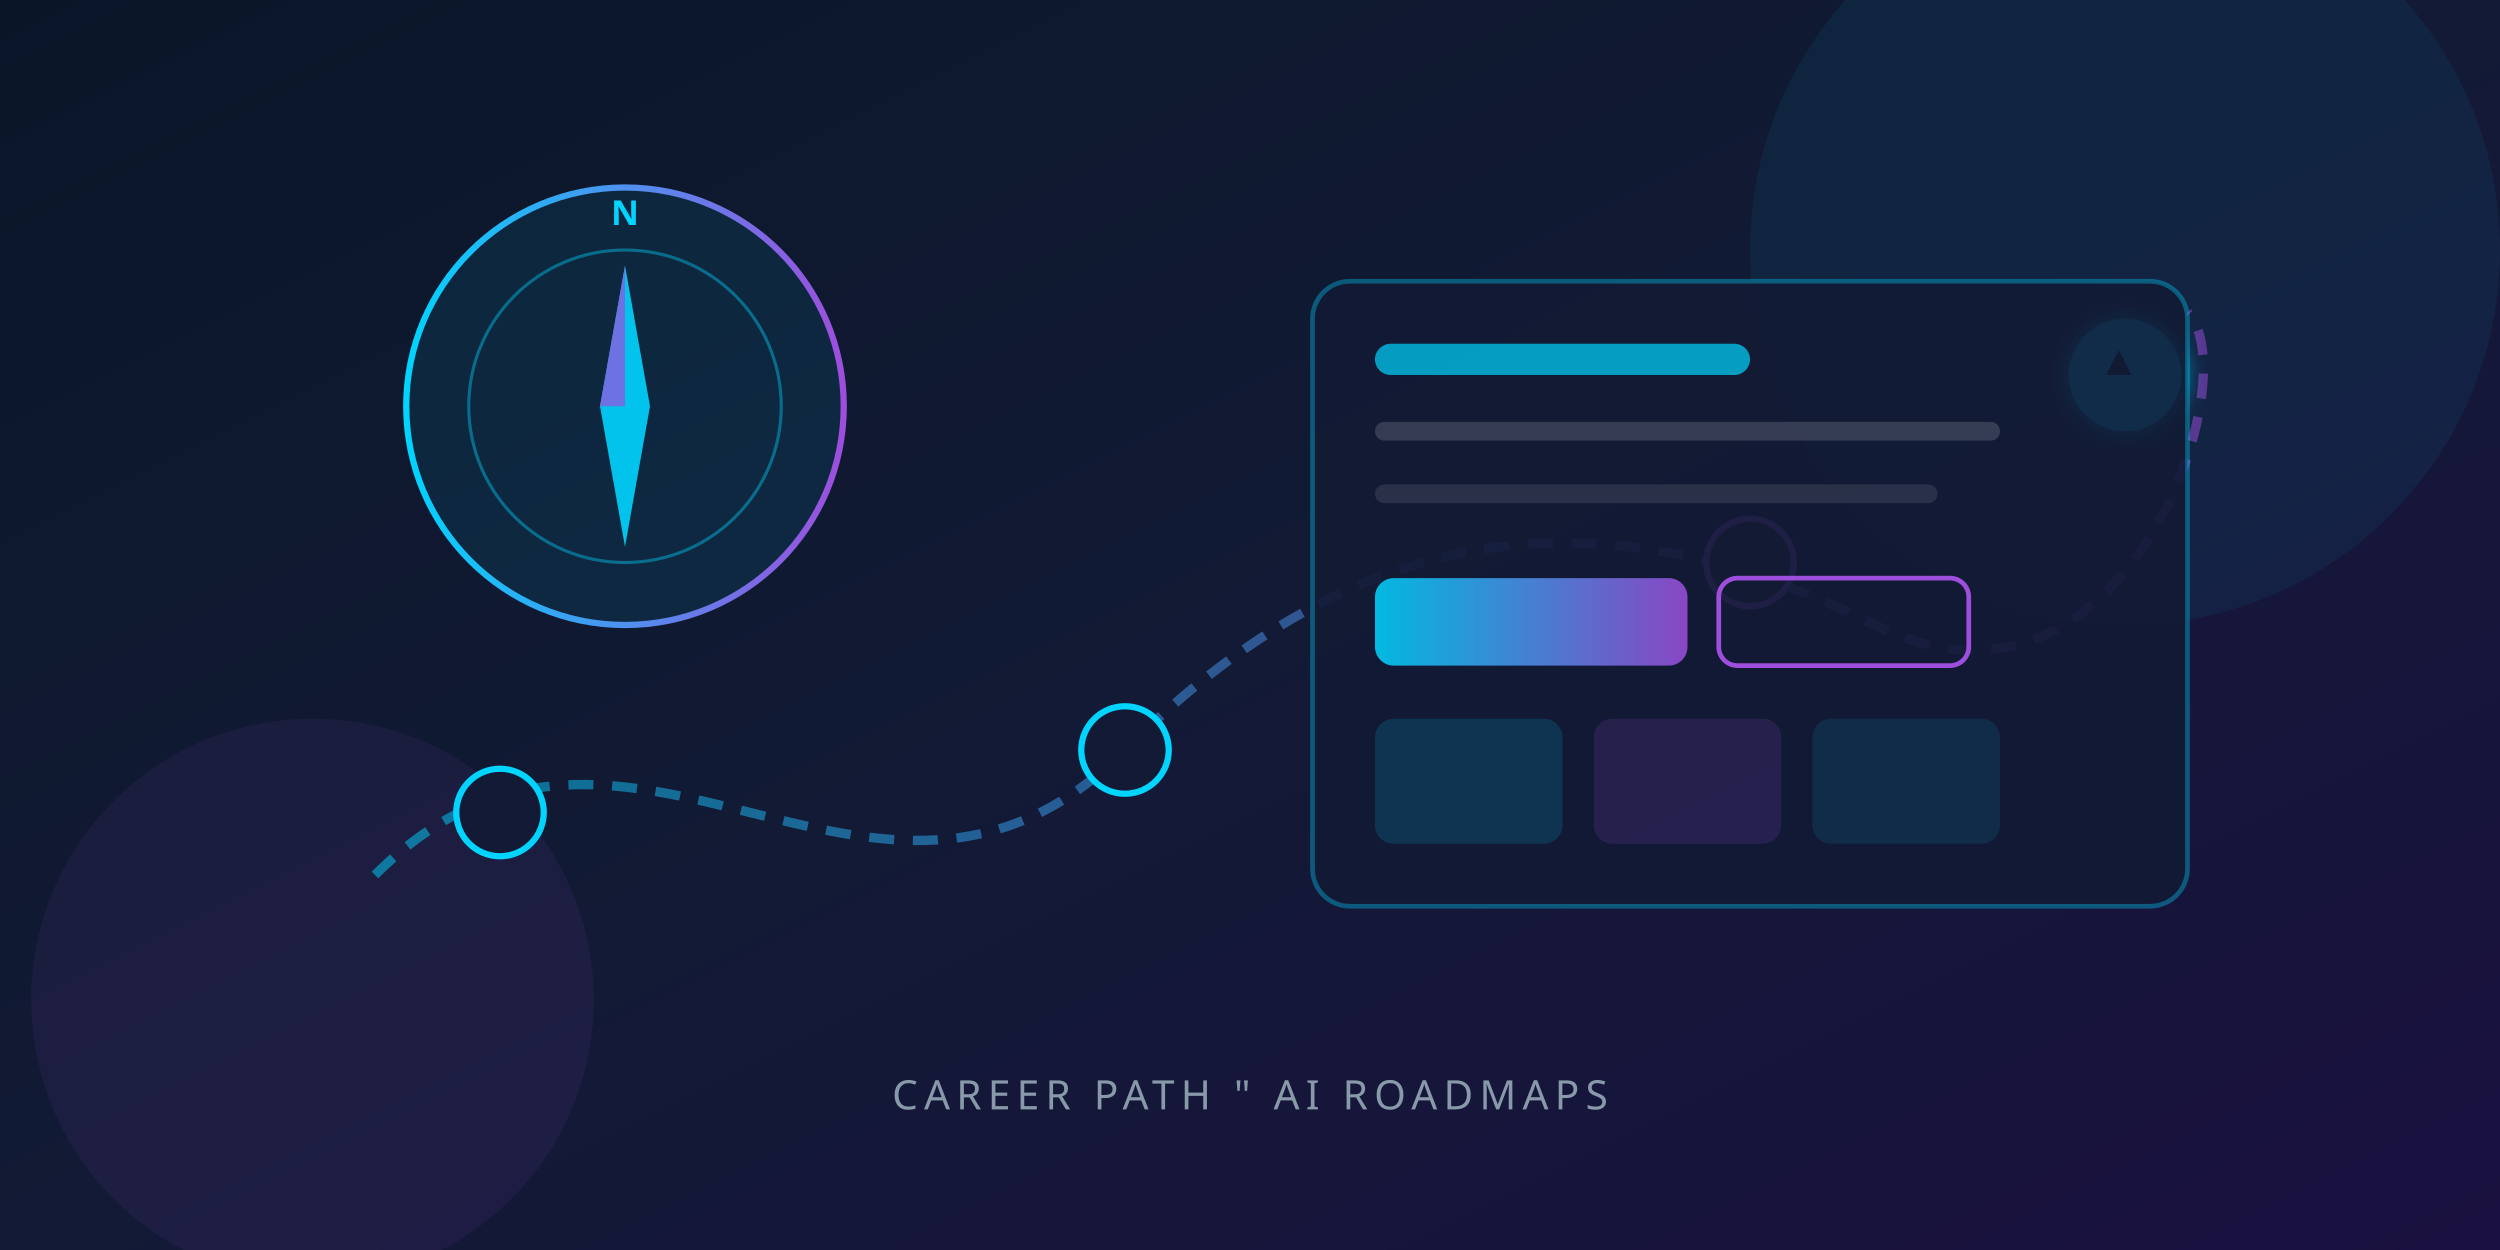
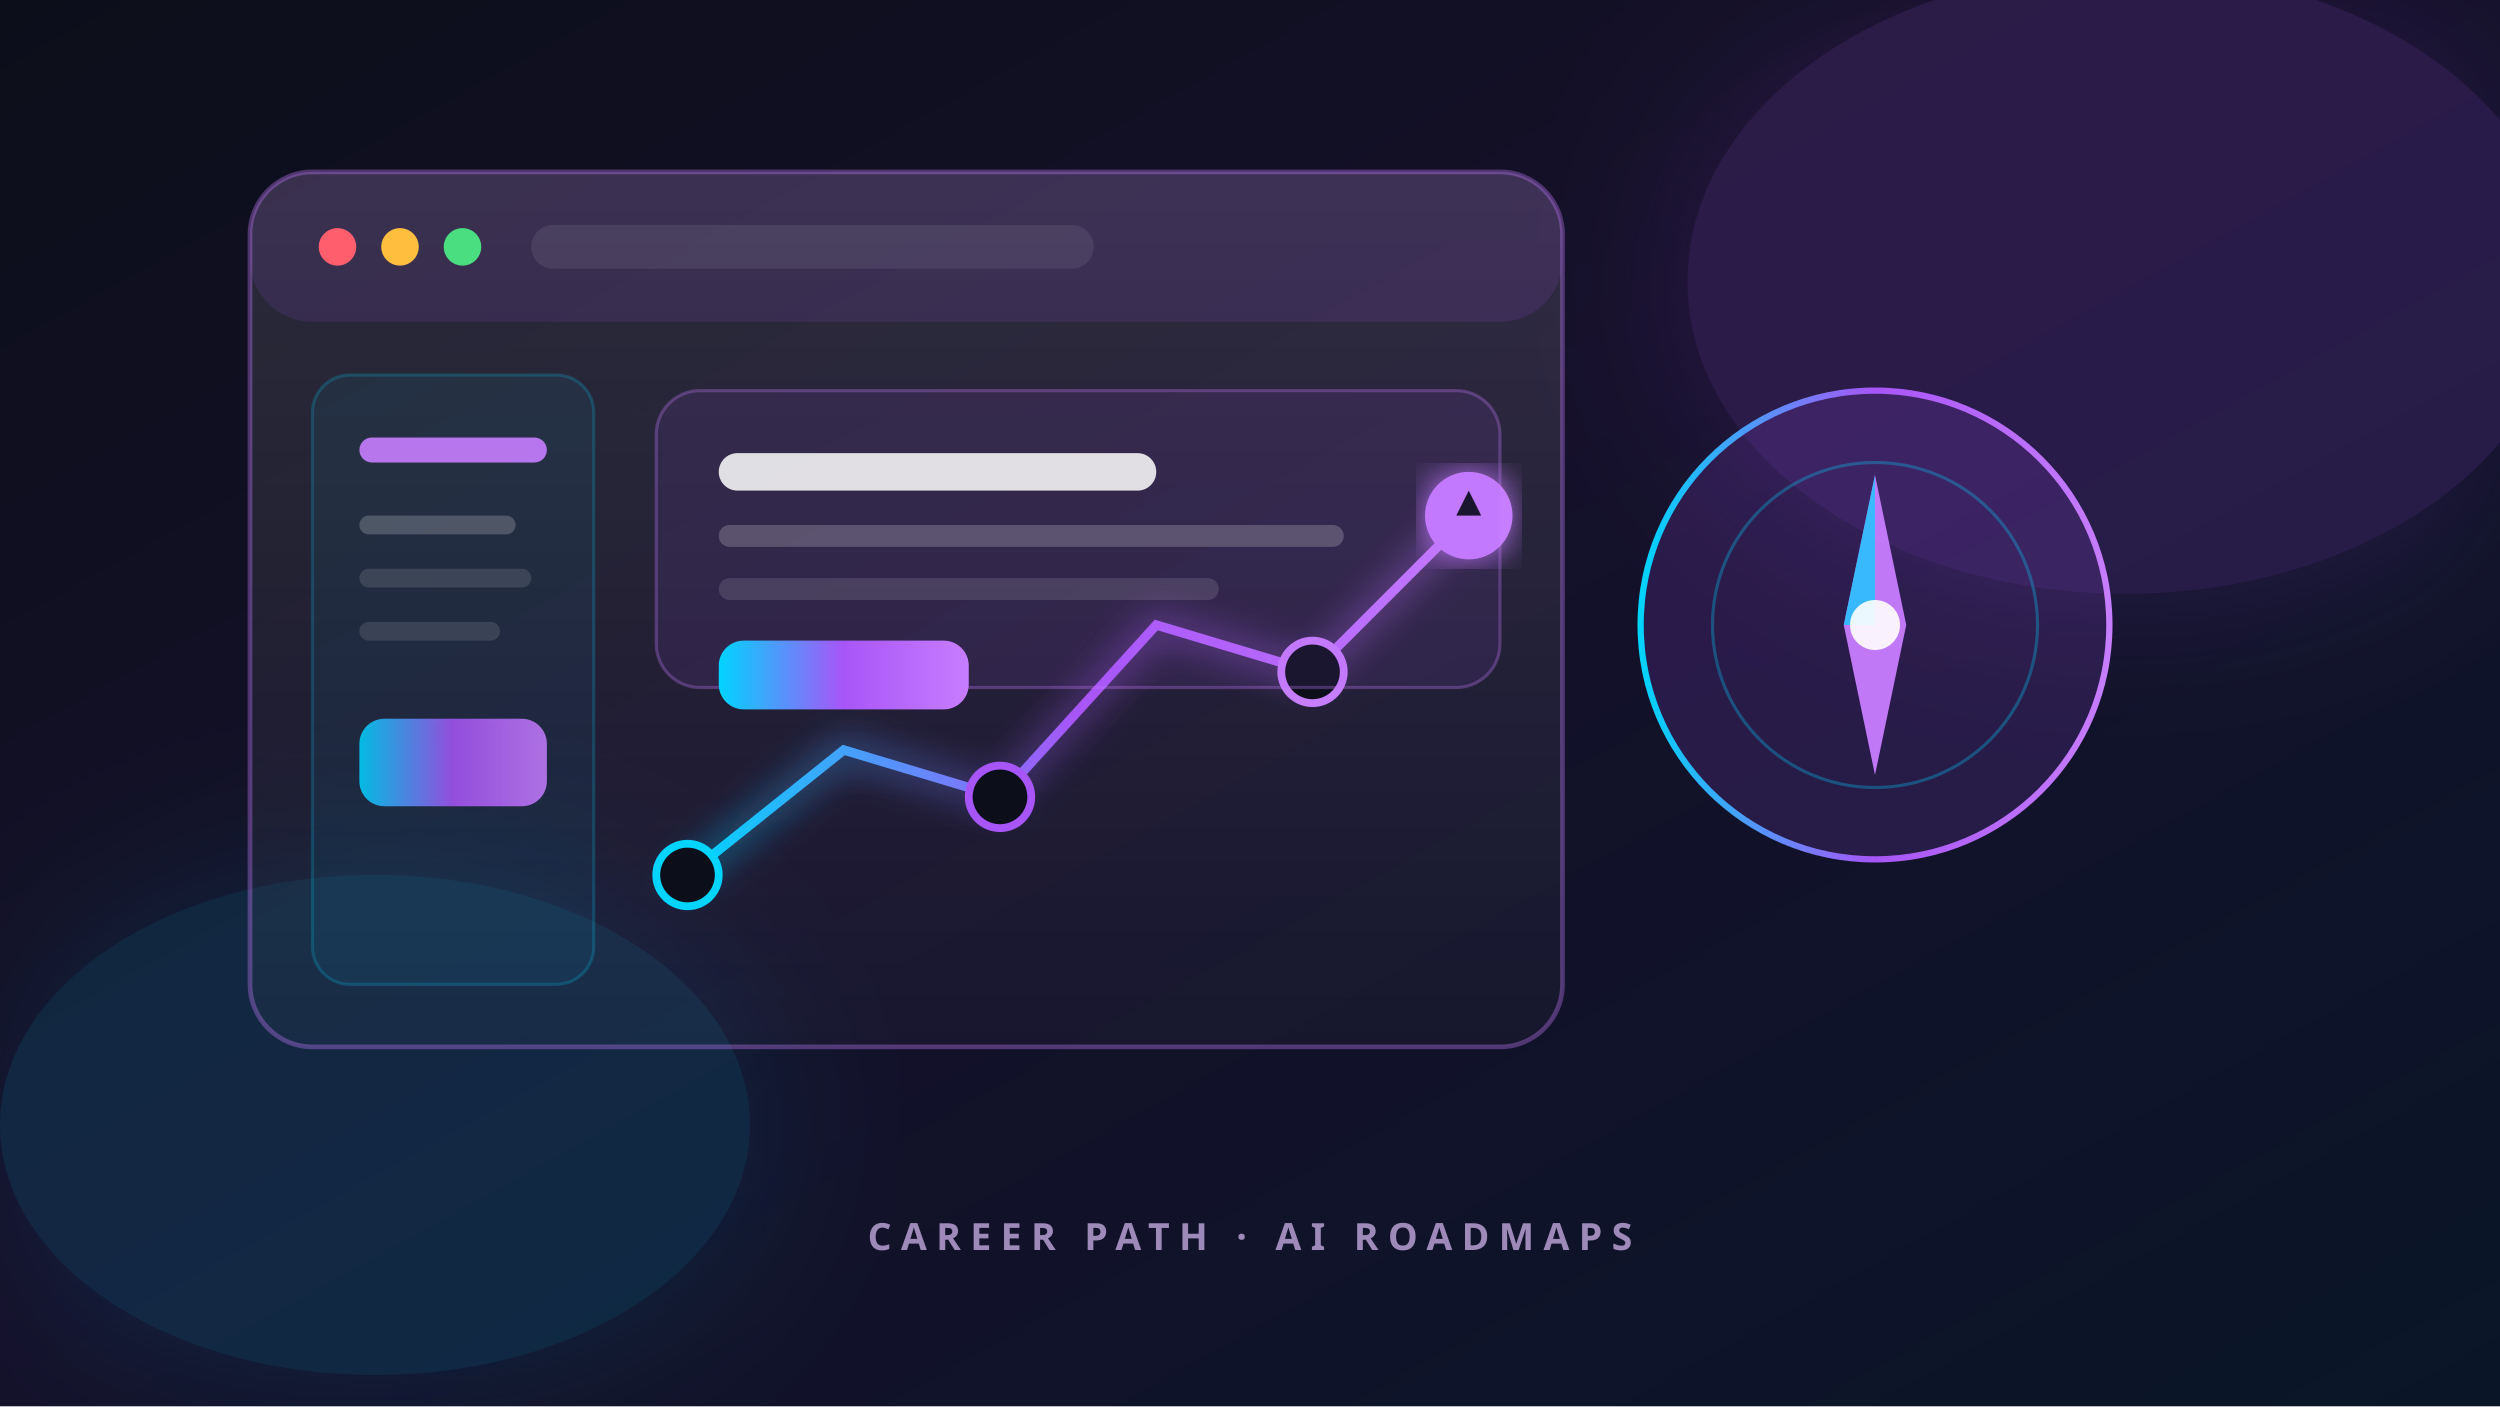
- <svg xmlns="http://www.w3.org/2000/svg" viewBox="0 0 800 400" role="img" aria-label="Career Path Help System">
+ <svg xmlns="http://www.w3.org/2000/svg" viewBox="0 0 800 450" role="img" aria-label="Career Path Help System">
  <defs>
-     <linearGradient id="bg1" x1="0%" y1="0%" x2="100%" y2="100%">
-       <stop offset="0%" stop-color="#0a1628" />
-       <stop offset="50%" stop-color="#121a35" />
-       <stop offset="100%" stop-color="#1a1040" />
+     <linearGradient id="cp-bg" x1="0%" y1="0%" x2="100%" y2="100%">
+       <stop offset="0%" stop-color="#0c0f1a" />
+       <stop offset="45%" stop-color="#15102a" />
+       <stop offset="100%" stop-color="#0a1628" />
    </linearGradient>
-     <linearGradient id="accent1" x1="0%" y1="0%" x2="100%" y2="0%">
+     <linearGradient id="cp-glow" x1="0%" y1="0%" x2="100%" y2="0%">
      <stop offset="0%" stop-color="#00d4ff" />
-       <stop offset="100%" stop-color="#9d4edd" />
+       <stop offset="50%" stop-color="#a855f7" />
+       <stop offset="100%" stop-color="#c77dff" />
    </linearGradient>
-     <filter id="glow1" x="-20%" y="-20%" width="140%" height="140%">
-       <feGaussianBlur stdDeviation="4" result="blur" />
+     <linearGradient id="cp-card" x1="0" y1="0" x2="0" y2="1">
+       <stop offset="0%" stop-color="rgba(255,255,255,0.12)" />
+       <stop offset="100%" stop-color="rgba(255,255,255,0.02)" />
+     </linearGradient>
+     <filter id="cp-blur" x="-30%" y="-30%" width="160%" height="160%">
+       <feGaussianBlur stdDeviation="28" result="b" />
      <feMerge>
-         <feMergeNode in="blur" />
+         <feMergeNode in="b" />
+         <feMergeNode in="SourceGraphic" />
+       </feMerge>
+     </filter>
+     <filter id="cp-glow-f">
+       <feGaussianBlur stdDeviation="6" result="g" />
+       <feMerge>
+         <feMergeNode in="g" />
        <feMergeNode in="SourceGraphic" />
      </feMerge>
    </filter>
  </defs>
-   <rect width="800" height="400" fill="url(#bg1)" />
-   <circle cx="680" cy="80" r="120" fill="#00d4ff" opacity="0.06" />
-   <circle cx="100" cy="320" r="90" fill="#9d4edd" opacity="0.08" />
-   <path d="M120 280 C200 200, 280 320, 360 240 S520 160, 600 200 S720 120, 700 100" fill="none" stroke="url(#accent1)" stroke-width="3" stroke-dasharray="8 6" opacity="0.5" />
-   <circle cx="160" cy="260" r="14" fill="#121a35" stroke="#00d4ff" stroke-width="2" />
-   <circle cx="360" cy="240" r="14" fill="#121a35" stroke="#00d4ff" stroke-width="2" />
-   <circle cx="560" cy="180" r="14" fill="#121a35" stroke="#9d4edd" stroke-width="2" />
-   <circle cx="680" cy="120" r="18" fill="#00d4ff" filter="url(#glow1)" />
-   <path d="M674 120 L682 120 L678 112 Z" fill="#0a1628" />
-   <g transform="translate(200, 130)">
-     <circle cx="0" cy="0" r="70" fill="rgba(0,212,255,0.08)" stroke="url(#accent1)" stroke-width="2" />
-     <circle cx="0" cy="0" r="50" fill="none" stroke="#00d4ff" stroke-width="1" opacity="0.4" />
-     <polygon points="0,-45 8,0 0,45 -8,0" fill="#00d4ff" opacity="0.9" />
-     <polygon points="0,-45 -8,0 0,0" fill="#9d4edd" opacity="0.7" />
-     <text x="0" y="-58" text-anchor="middle" fill="#00d4ff" font-family="Segoe UI, sans-serif" font-size="11" font-weight="600">N</text>
+   <rect width="800" height="450" fill="url(#cp-bg)" />
+   <ellipse cx="680" cy="90" rx="140" ry="100" fill="#a855f7" opacity="0.15" filter="url(#cp-blur)" />
+   <ellipse cx="120" cy="360" rx="120" ry="80" fill="#00d4ff" opacity="0.12" filter="url(#cp-blur)" />
+   <rect x="80" y="55" width="420" height="280" rx="20" fill="url(#cp-card)" stroke="rgba(199,125,255,0.35)" stroke-width="1.5" />
+   <rect x="80" y="55" width="420" height="48" rx="20" fill="rgba(168,85,247,0.12)" />
+   <circle cx="108" cy="79" r="6" fill="#ff5f6d" />
+   <circle cx="128" cy="79" r="6" fill="#ffbe3d" />
+   <circle cx="148" cy="79" r="6" fill="#4ade80" />
+   <rect x="170" y="72" width="180" height="14" rx="7" fill="rgba(255,255,255,0.08)" />
+   <rect x="100" y="120" width="90" height="195" rx="12" fill="rgba(0,212,255,0.06)" stroke="rgba(0,212,255,0.2)" stroke-width="1" />
+   <rect x="115" y="140" width="60" height="8" rx="4" fill="#c77dff" opacity="0.9" />
+   <rect x="115" y="165" width="50" height="6" rx="3" fill="#fff" opacity="0.2" />
+   <rect x="115" y="182" width="55" height="6" rx="3" fill="#fff" opacity="0.12" />
+   <rect x="115" y="199" width="45" height="6" rx="3" fill="#fff" opacity="0.12" />
+   <rect x="115" y="230" width="60" height="28" rx="8" fill="url(#cp-glow)" opacity="0.85" />
+   <polyline points="220,280 270,240 320,255 370,200 420,215 470,165" fill="none" stroke="url(#cp-glow)" stroke-width="3" stroke-linecap="round" filter="url(#cp-glow-f)" />
+   <circle cx="220" cy="280" r="10" fill="#0c0f1a" stroke="#00d4ff" stroke-width="2.5" />
+   <circle cx="320" cy="255" r="10" fill="#0c0f1a" stroke="#a855f7" stroke-width="2.5" />
+   <circle cx="420" cy="215" r="10" fill="#0c0f1a" stroke="#c77dff" stroke-width="2.5" />
+   <circle cx="470" cy="165" r="14" fill="#c77dff" filter="url(#cp-glow-f)" />
+   <path d="M466 165 L474 165 L470 157 Z" fill="#0c0f1a" />
+   <rect x="210" y="125" width="270" height="95" rx="14" fill="rgba(168,85,247,0.1)" stroke="rgba(199,125,255,0.3)" stroke-width="1" />
+   <rect x="230" y="145" width="140" height="12" rx="6" fill="#fff" opacity="0.85" />
+   <rect x="230" y="168" width="200" height="7" rx="3.5" fill="#fff" opacity="0.2" />
+   <rect x="230" y="185" width="160" height="7" rx="3.5" fill="#fff" opacity="0.12" />
+   <rect x="230" y="205" width="80" height="22" rx="8" fill="url(#cp-glow)" />
+   <g transform="translate(600, 200)">
+     <circle r="75" fill="rgba(168,85,247,0.15)" stroke="url(#cp-glow)" stroke-width="2" />
+     <circle r="52" fill="none" stroke="rgba(0,212,255,0.3)" stroke-width="1" />
+     <polygon points="0,-48 10,0 0,48 -10,0" fill="#c77dff" opacity="0.95" />
+     <polygon points="0,-48 -10,0 0,0" fill="#00d4ff" opacity="0.7" />
+     <circle r="8" fill="#fff" opacity="0.9" />
  </g>
-   <rect x="420" y="90" width="280" height="200" rx="12" fill="rgba(18,26,53,0.9)" stroke="rgba(0,212,255,0.35)" stroke-width="1.5" />
-   <rect x="440" y="110" width="120" height="10" rx="5" fill="#00d4ff" opacity="0.7" />
-   <rect x="440" y="135" width="200" height="6" rx="3" fill="#fff" opacity="0.15" />
-   <rect x="440" y="155" width="180" height="6" rx="3" fill="#fff" opacity="0.1" />
-   <rect x="440" y="185" width="100" height="28" rx="6" fill="url(#accent1)" opacity="0.85" />
-   <rect x="550" y="185" width="80" height="28" rx="6" fill="none" stroke="#9d4edd" stroke-width="1.5" />
-   <rect x="440" y="230" width="60" height="40" rx="6" fill="rgba(0,212,255,0.15)" />
-   <rect x="510" y="230" width="60" height="40" rx="6" fill="rgba(157,78,221,0.15)" />
-   <rect x="580" y="230" width="60" height="40" rx="6" fill="rgba(0,212,255,0.1)" />
-   <text x="400" y="355" text-anchor="middle" fill="#8899aa" font-family="Segoe UI, sans-serif" font-size="13" letter-spacing="2">CAREER PATH " AI ROADMAPS</text>
+   <text x="400" y="400" text-anchor="middle" fill="#9d8ab8" font-family="Segoe UI, system-ui, sans-serif" font-size="12" font-weight="600" letter-spacing="3">CAREER PATH · AI ROADMAPS</text>
</svg>
